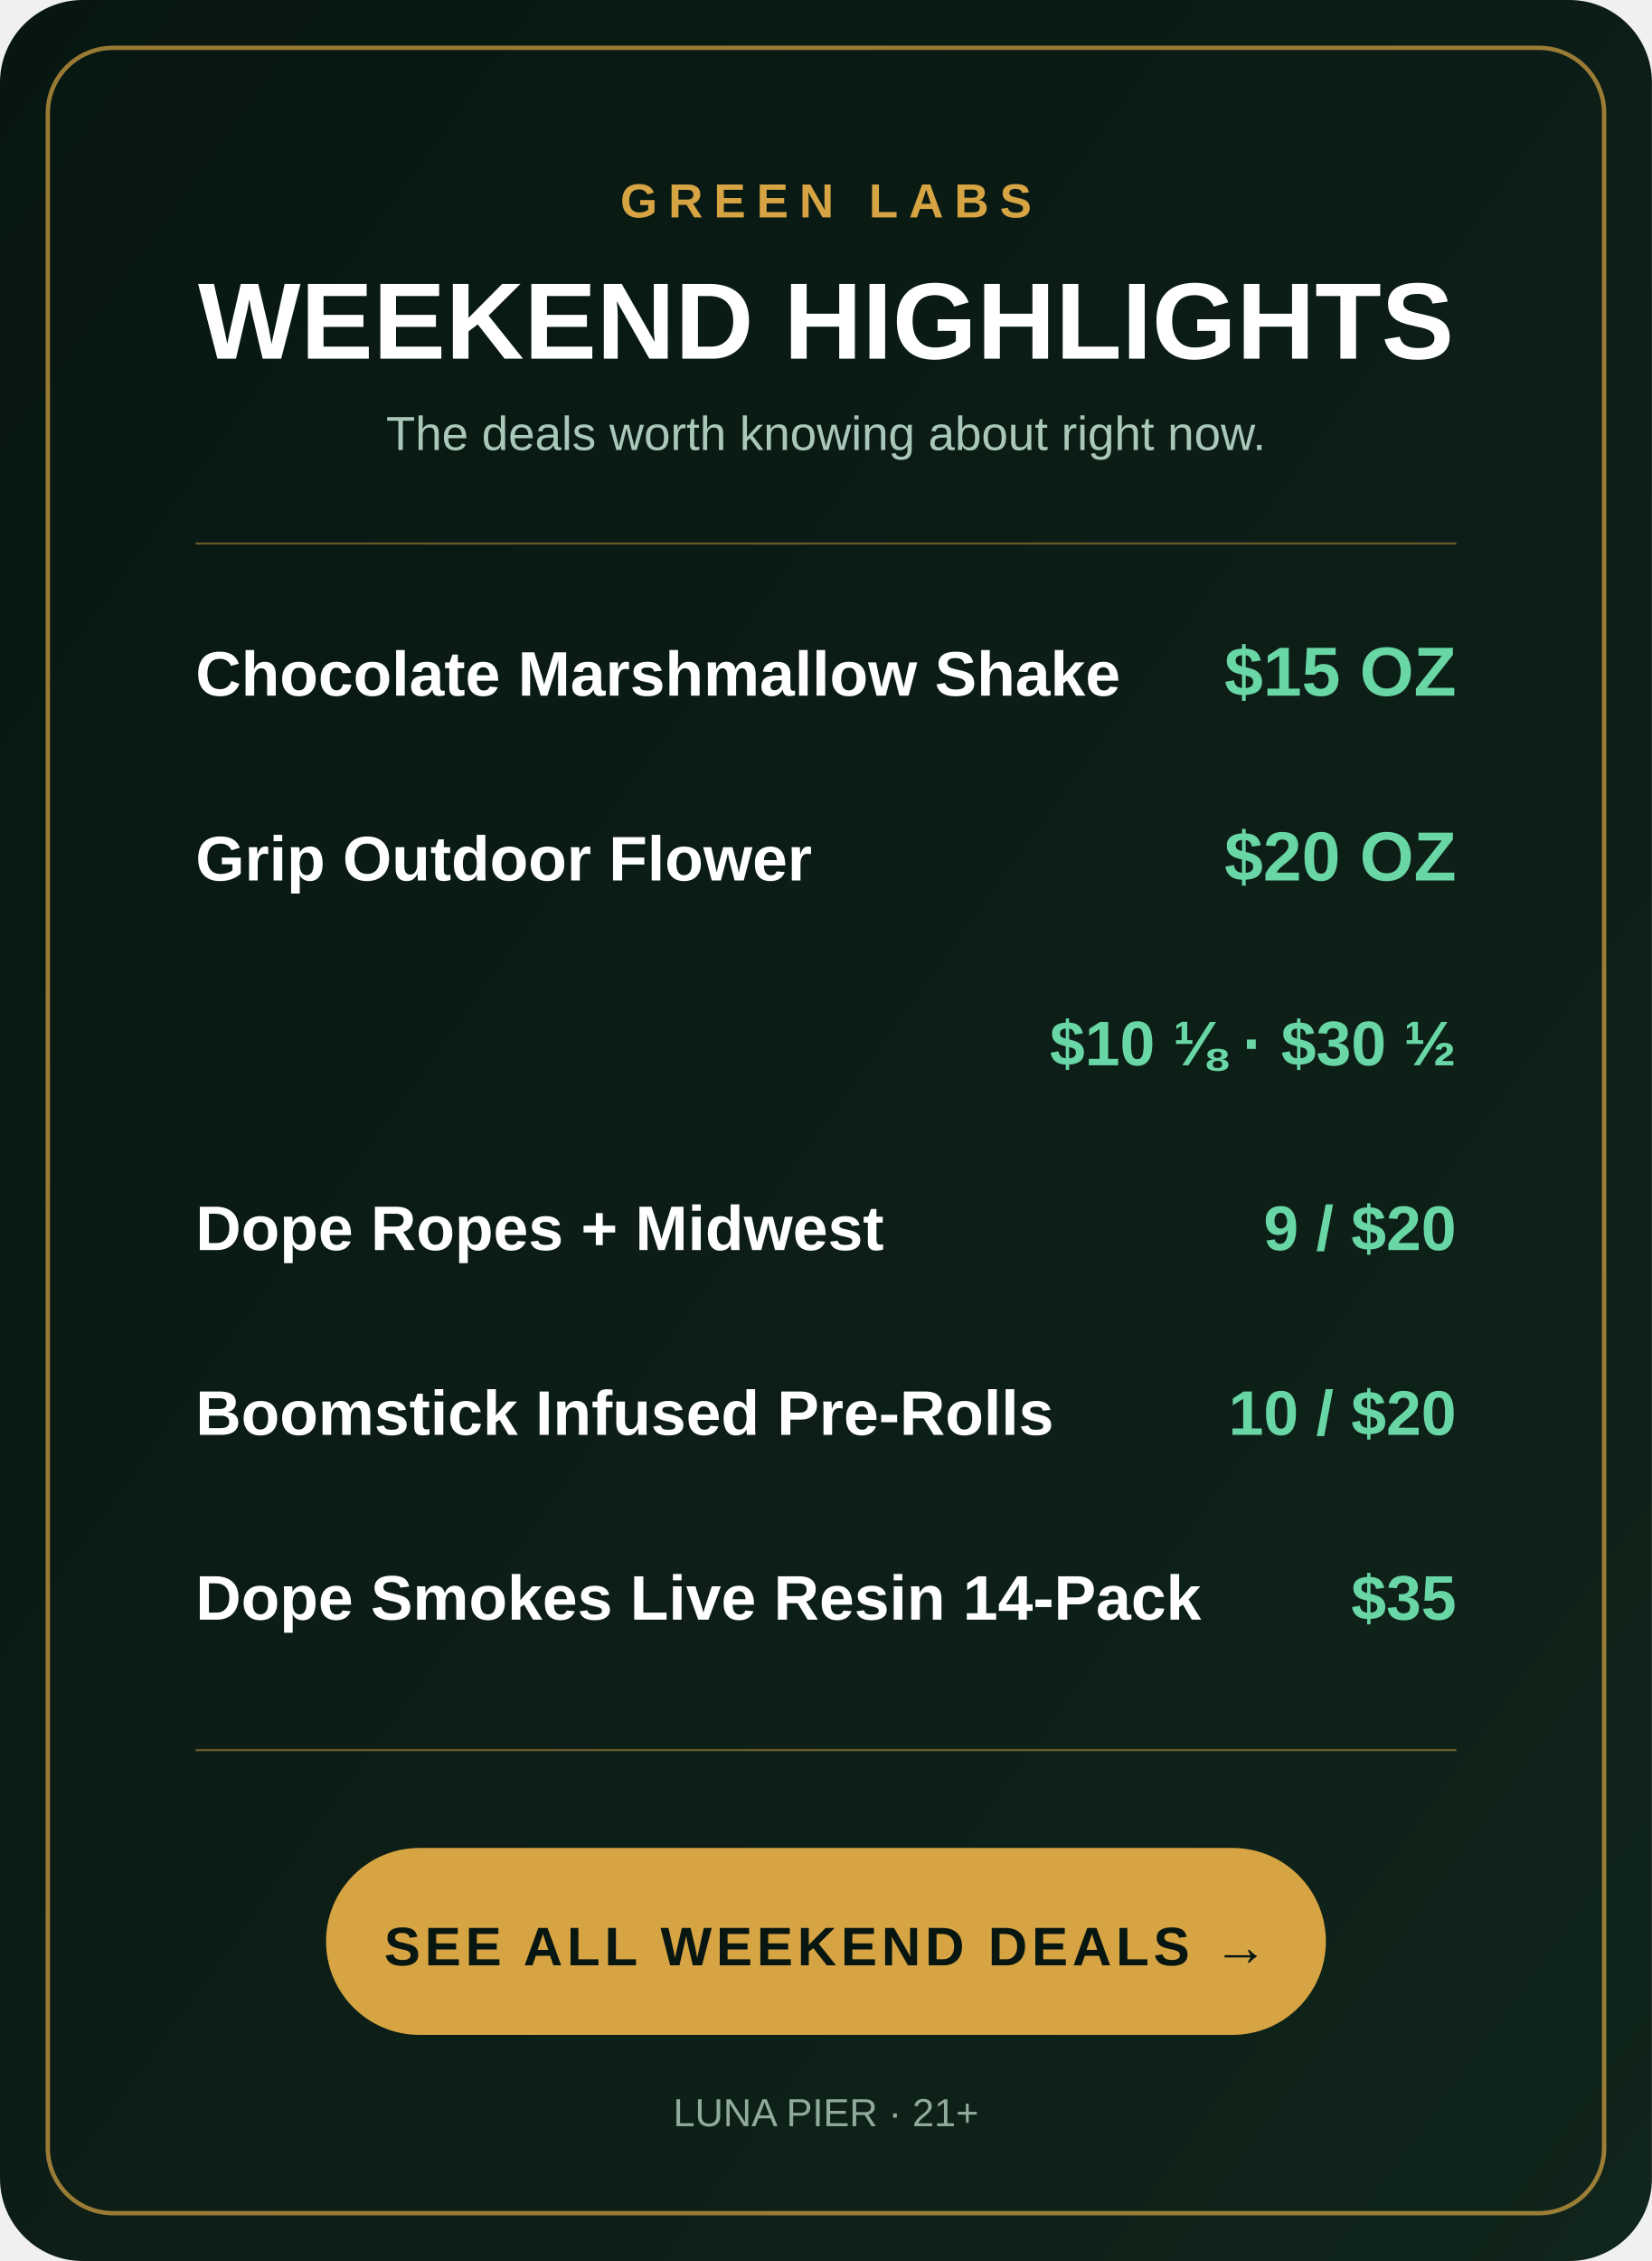
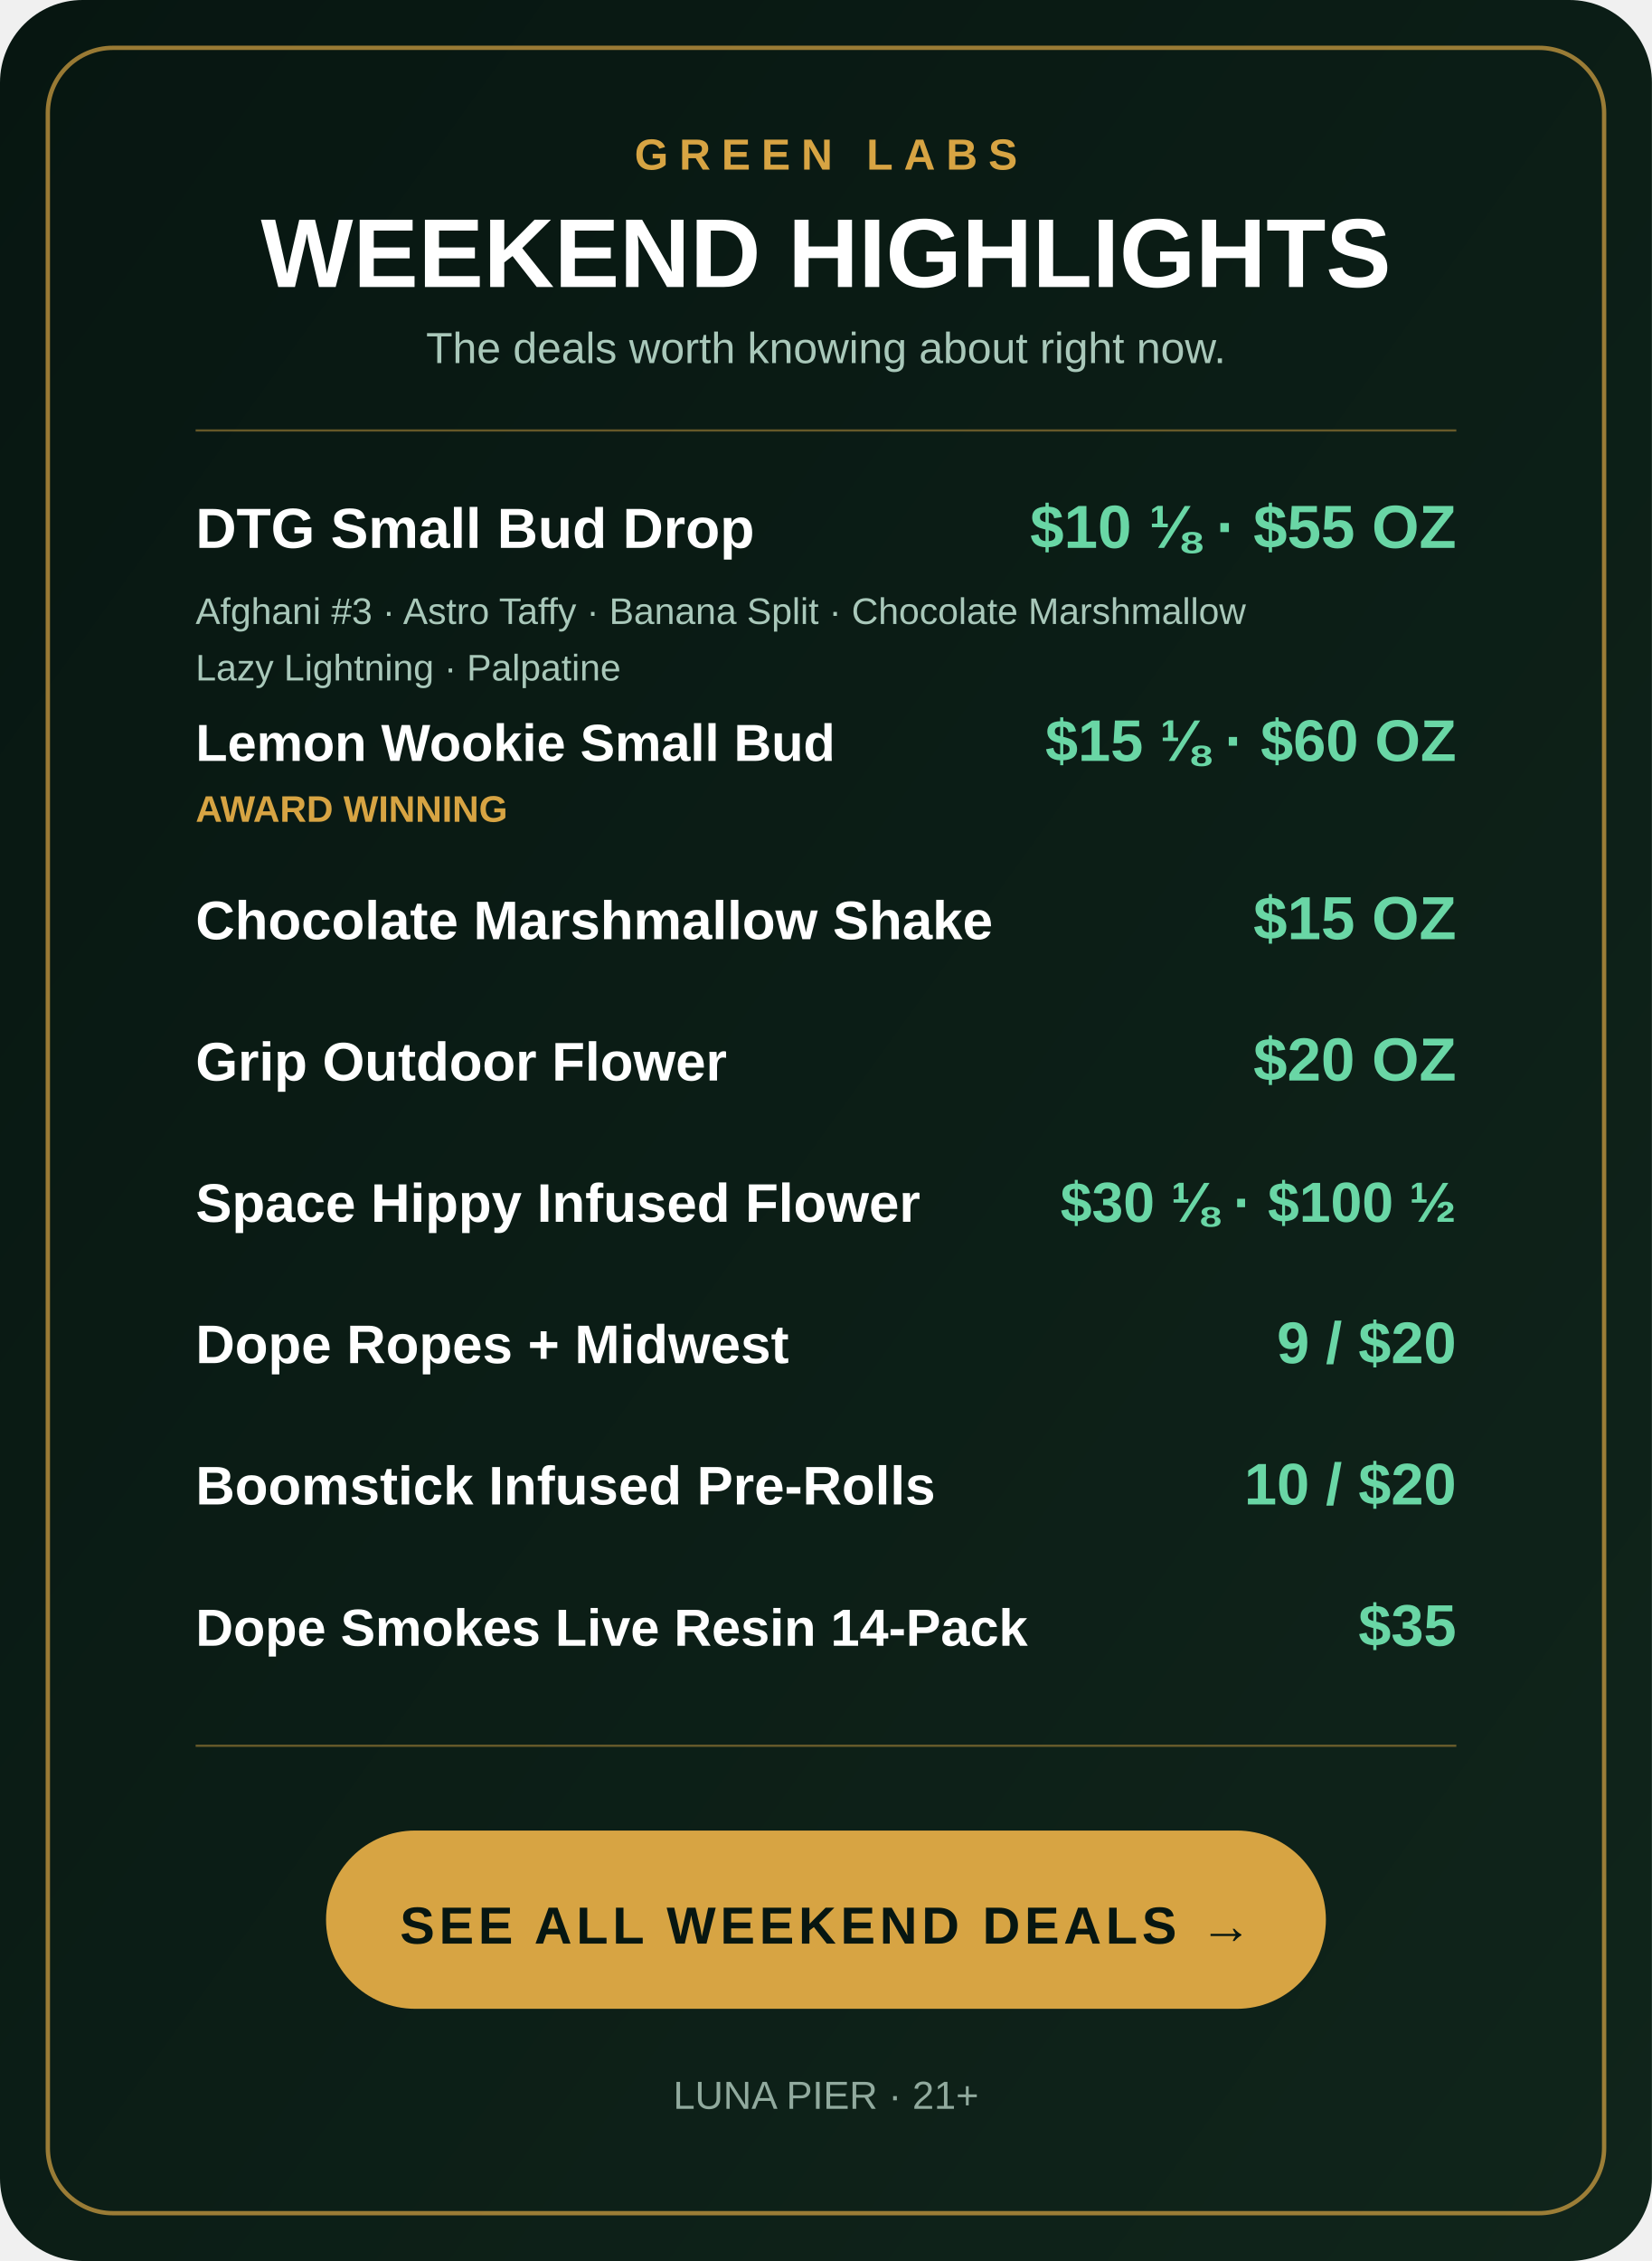
<svg xmlns="http://www.w3.org/2000/svg" width="760" height="1040" viewBox="0 0 760 1040">
  <defs>
    <linearGradient id="bg" x1="0" y1="0" x2="1" y2="1">
      <stop stop-color="#071611" />
      <stop offset="1" stop-color="#10251b" />
    </linearGradient>
  </defs>
  <rect width="760" height="1040" rx="38" fill="url(#bg)" />
  <rect x="22" y="22" width="716" height="996" rx="30" fill="none" stroke="#d7a443" stroke-width="2" opacity=".7" />
-   <text x="380" y="100" text-anchor="middle" fill="#d7a443" font-family="Arial,sans-serif" font-size="22" font-weight="700" letter-spacing="5">GREEN LABS</text>
-   <text x="380" y="165" text-anchor="middle" fill="#fff" font-family="Arial,sans-serif" font-size="50" font-weight="800">WEEKEND HIGHLIGHTS</text>
-   <text x="380" y="207" text-anchor="middle" fill="#a9c8ba" font-family="Arial,sans-serif" font-size="22">The deals worth knowing about right now.</text>
-   <line x1="90" y1="250" x2="670" y2="250" stroke="#d7a443" opacity=".45" />
+   <text x="380" y="78" text-anchor="middle" fill="#d7a443" font-family="Arial,sans-serif" font-size="20" font-weight="700" letter-spacing="5">GREEN LABS</text>
+   <text x="380" y="132" text-anchor="middle" fill="#fff" font-family="Arial,sans-serif" font-size="45" font-weight="800">WEEKEND HIGHLIGHTS</text>
+   <text x="380" y="167" text-anchor="middle" fill="#a9c8ba" font-family="Arial,sans-serif" font-size="20">The deals worth knowing about right now.</text>
+   <line x1="90" y1="198" x2="670" y2="198" stroke="#d7a443" opacity=".45" />
  <g font-family="Arial,sans-serif">
-     <text x="90" y="320" fill="#fff" font-size="29" font-weight="700">Chocolate Marshmallow Shake</text>
-     <text x="670" y="320" text-anchor="end" fill="#69d6a5" font-size="32" font-weight="800">$15 OZ</text>
-     <text x="90" y="405" fill="#fff" font-size="29" font-weight="700">Grip Outdoor Flower</text>
-     <text x="670" y="405" text-anchor="end" fill="#69d6a5" font-size="32" font-weight="800">$20 OZ</text>
-     <text x="670" y="490" text-anchor="end" fill="#69d6a5" font-size="29" font-weight="800">$10 ⅛ · $30 ½</text>
-     <text x="90" y="575" fill="#fff" font-size="29" font-weight="700">Dope Ropes + Midwest</text>
-     <text x="670" y="575" text-anchor="end" fill="#69d6a5" font-size="29" font-weight="800">9 / $20</text>
-     <text x="90" y="660" fill="#fff" font-size="29" font-weight="700">Boomstick Infused Pre-Rolls</text>
-     <text x="670" y="660" text-anchor="end" fill="#69d6a5" font-size="29" font-weight="800">10 / $20</text>
-     <text x="90" y="745" fill="#fff" font-size="29" font-weight="700">Dope Smokes Live Resin 14-Pack</text>
-     <text x="670" y="745" text-anchor="end" fill="#69d6a5" font-size="29" font-weight="800">$35</text>
+     <text x="90" y="252" fill="#fff" font-size="26" font-weight="700">DTG Small Bud Drop</text>
+     <text x="670" y="252" text-anchor="end" fill="#69d6a5" font-size="28" font-weight="800">$10 ⅛ · $55 OZ</text>
+     <text x="90" y="287" fill="#a9c8ba" font-size="17">Afghani #3 · Astro Taffy · Banana Split · Chocolate Marshmallow</text>
+     <text x="90" y="313" fill="#a9c8ba" font-size="17">Lazy Lightning · Palpatine</text>
+     <text x="90" y="350" fill="#fff" font-size="24" font-weight="700">Lemon Wookie Small Bud</text>
+     <text x="670" y="350" text-anchor="end" fill="#69d6a5" font-size="27" font-weight="800">$15 ⅛ · $60 OZ</text>
+     <text x="90" y="378" fill="#d7a443" font-size="17" font-weight="700">AWARD WINNING</text>
+     <text x="90" y="432" fill="#fff" font-size="25" font-weight="700">Chocolate Marshmallow Shake</text>
+     <text x="670" y="432" text-anchor="end" fill="#69d6a5" font-size="28" font-weight="800">$15 OZ</text>
+     <text x="90" y="497" fill="#fff" font-size="25" font-weight="700">Grip Outdoor Flower</text>
+     <text x="670" y="497" text-anchor="end" fill="#69d6a5" font-size="28" font-weight="800">$20 OZ</text>
+     <text x="90" y="562" fill="#fff" font-size="25" font-weight="700">Space Hippy Infused Flower</text>
+     <text x="670" y="562" text-anchor="end" fill="#69d6a5" font-size="26" font-weight="800">$30 ⅛ · $100 ½</text>
+     <text x="90" y="627" fill="#fff" font-size="25" font-weight="700">Dope Ropes + Midwest</text>
+     <text x="670" y="627" text-anchor="end" fill="#69d6a5" font-size="27" font-weight="800">9 / $20</text>
+     <text x="90" y="692" fill="#fff" font-size="25" font-weight="700">Boomstick Infused Pre-Rolls</text>
+     <text x="670" y="692" text-anchor="end" fill="#69d6a5" font-size="27" font-weight="800">10 / $20</text>
+     <text x="90" y="757" fill="#fff" font-size="24" font-weight="700">Dope Smokes Live Resin 14-Pack</text>
+     <text x="670" y="757" text-anchor="end" fill="#69d6a5" font-size="27" font-weight="800">$35</text>
  </g>
-   <line x1="90" y1="805" x2="670" y2="805" stroke="#d7a443" opacity=".45" />
-   <rect x="150" y="850" width="460" height="86" rx="43" fill="#d7a443" />
-   <text x="380" y="904" text-anchor="middle" fill="#071611" font-family="Arial,sans-serif" font-size="25" font-weight="800" letter-spacing="2">SEE ALL WEEKEND DEALS →</text>
-   <text x="380" y="978" text-anchor="middle" fill="#91aa9e" font-family="Arial,sans-serif" font-size="18">LUNA PIER · 21+</text>
+   <line x1="90" y1="803" x2="670" y2="803" stroke="#d7a443" opacity=".45" />
+   <rect x="150" y="842" width="460" height="82" rx="41" fill="#d7a443" />
+   <text x="380" y="894" text-anchor="middle" fill="#071611" font-family="Arial,sans-serif" font-size="24" font-weight="800" letter-spacing="2">SEE ALL WEEKEND DEALS →</text>
+   <text x="380" y="970" text-anchor="middle" fill="#91aa9e" font-family="Arial,sans-serif" font-size="18">LUNA PIER · 21+</text>
</svg>
